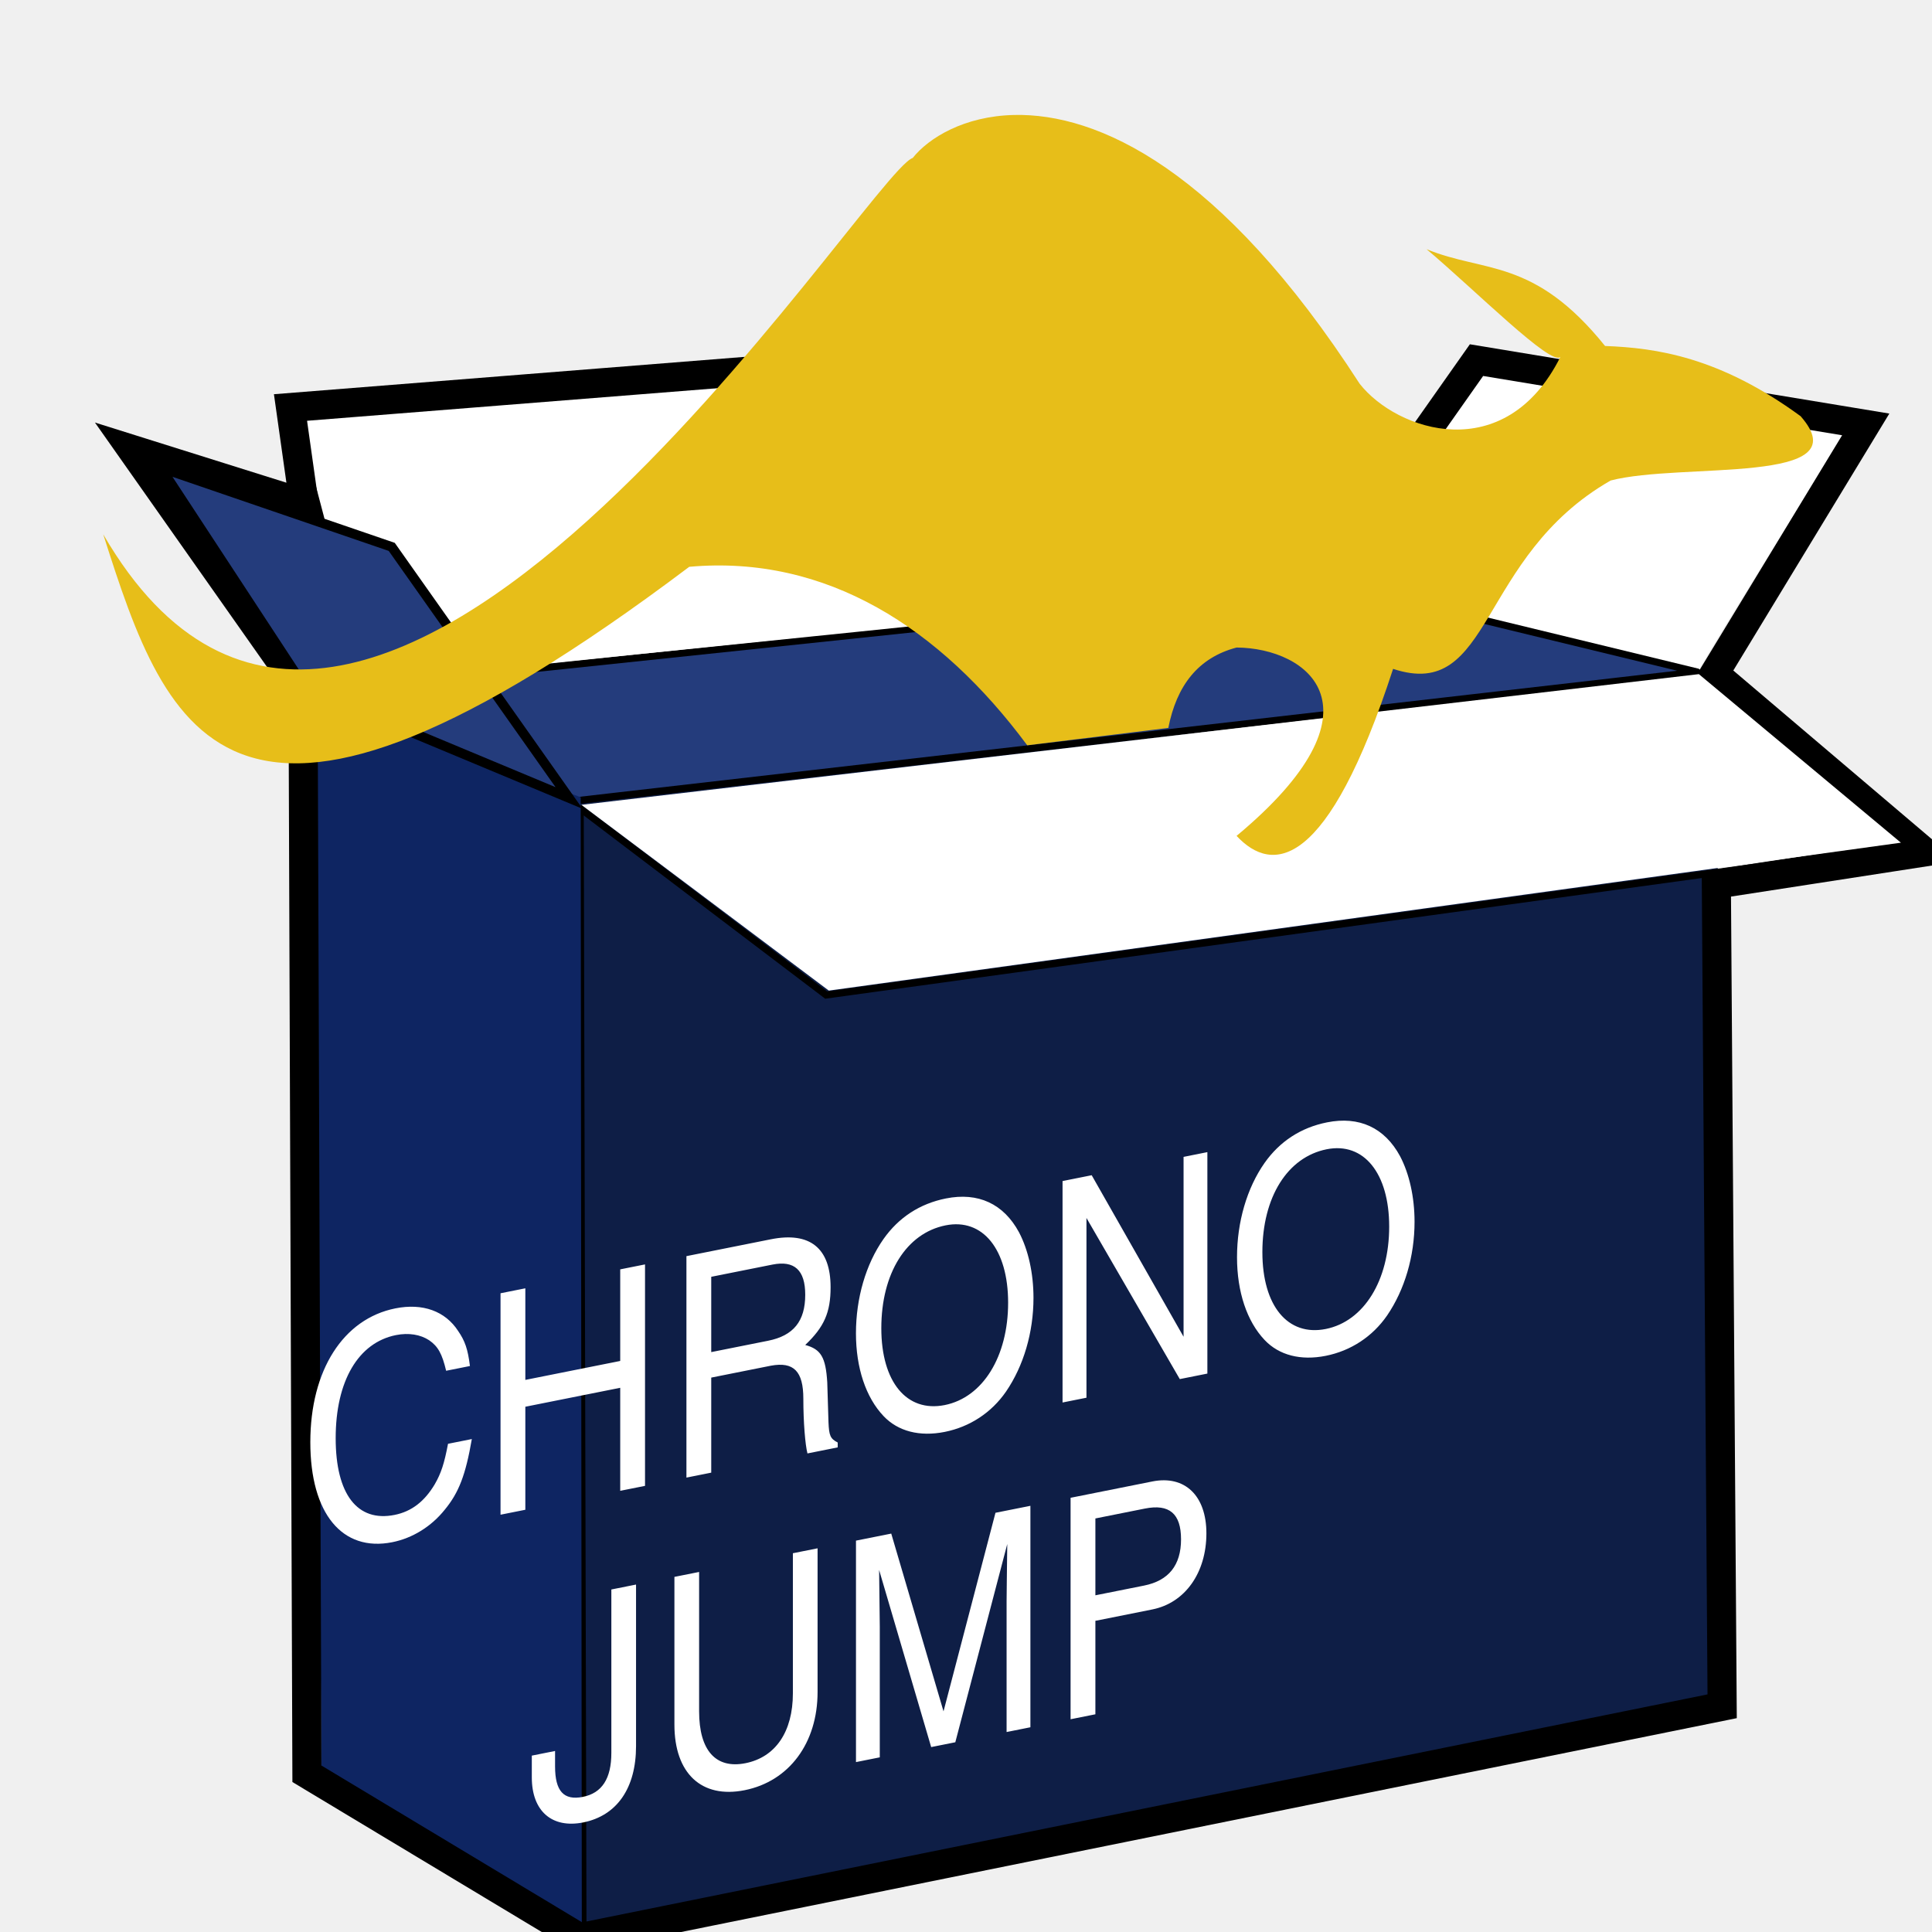
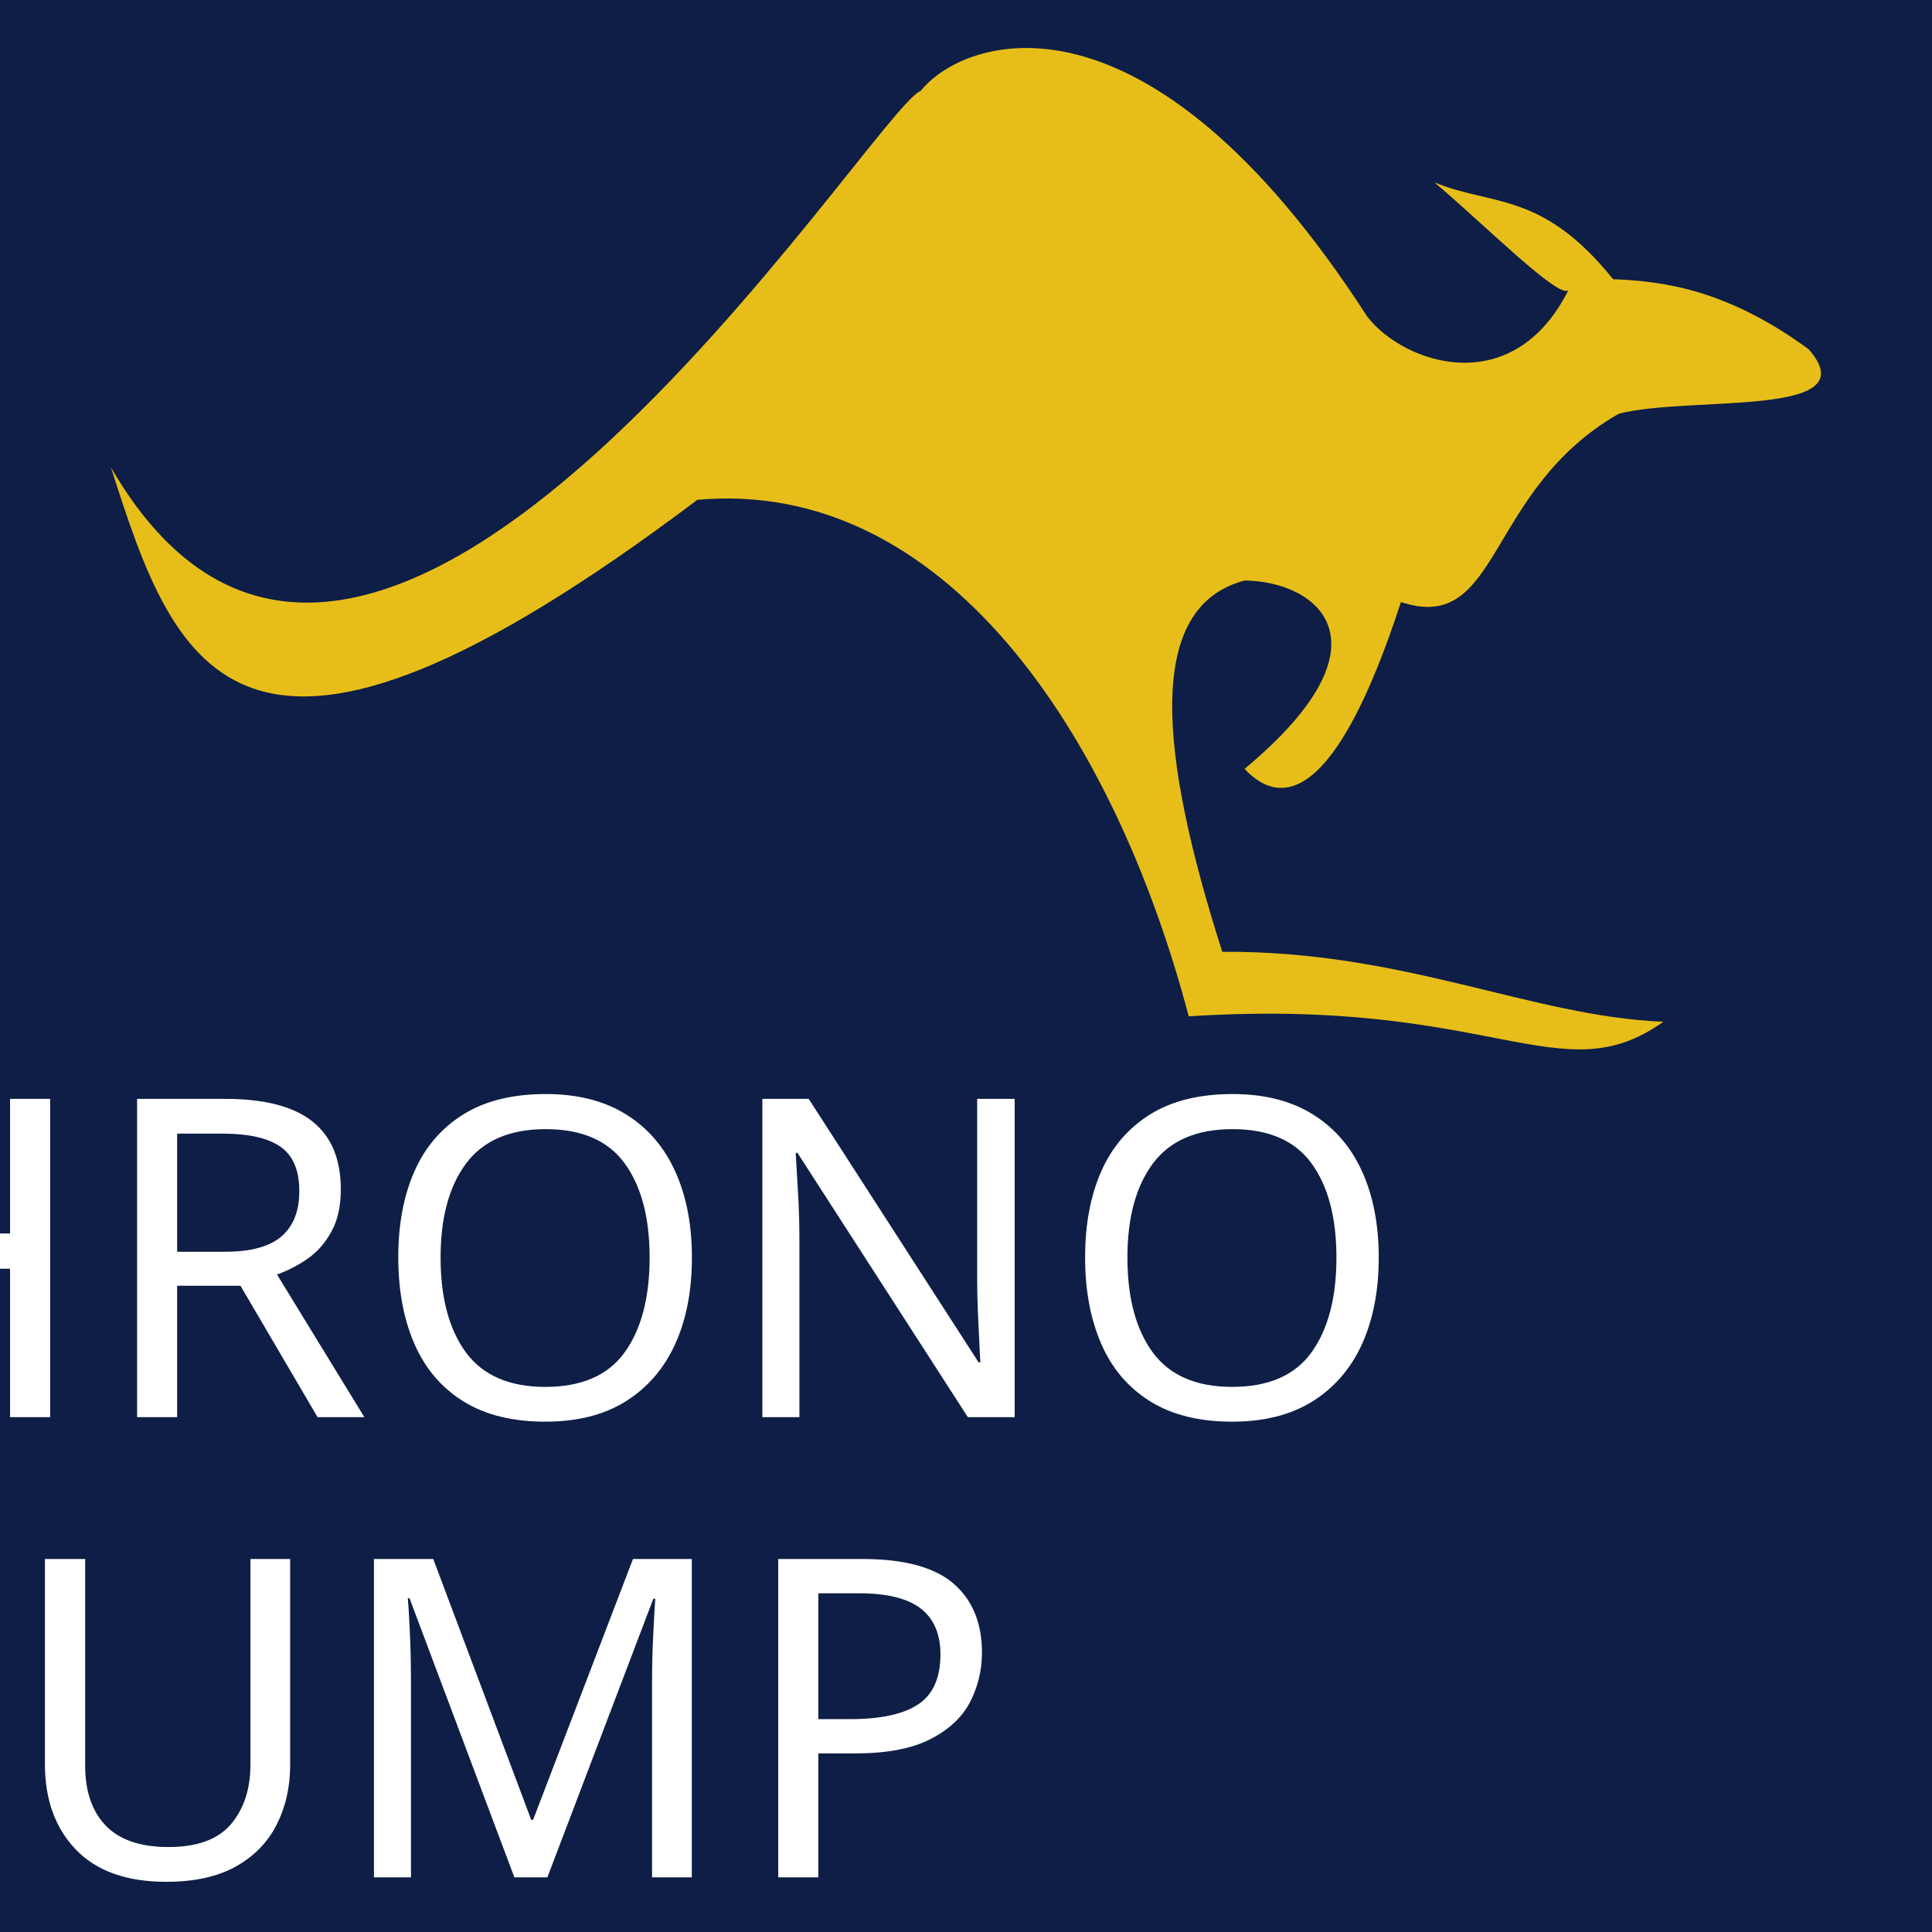
<svg xmlns="http://www.w3.org/2000/svg" width="184" height="184" id="svg3480" version="1.1">
  <defs id="defs3482" />
  <g id="capa1" transform="translate(-282.2857,-666.0765)">
-     <path style="fill:#243c7c;fill-opacity:1;stroke:none" d="m 409.451,721.536 c 1.571,0.983 32.952,8.417 32.952,8.417 l -32.909,3.911 z" id="path4053" />
-     <path style="fill:#243c7c;fill-opacity:1;stroke:none" d="m 337.265,743.384 72.023,-9.545 0.042,-12.031 -89.345,9.564 z" id="path4051" />
-     <path style="fill:#0e1e46;fill-opacity:1;stroke:none" d="m 337.599,850.713 0,-108.393 106.435,-11.693 1.881,18.514 0.376,79.704 z" id="path3259" />
-     <path id="Unnamed #3" d="m 337.809,850.304 c 0,0 -0.264,-107.551 -0.264,-107.551" style="fill:none;stroke:#000000;stroke-width:0.67" />
-     <path id="Unnamed #2" d="m 409.348,721.824 c 0,0 0,12.026 0,12.026" style="fill:none;stroke:#000000;stroke-width:0.67" />
-     <path style="fill:#ffffff;stroke:none" d="m 444.052,729.975 c 1.012,-2.193 14.001,-22.603 14.001,-22.603 l -34.917,-6.579 c 0,0 -14.394,20.64 -13.55,20.809 0.843,0.169 34.467,8.373 34.467,8.373 z" id="path3117" />
-     <path id="Unnamed #1" d="m 336.561,742.319 c 0,0 -17.154,-23.808 -17.154,-23.808 0,0 -22.572,-8.34 -22.572,-8.34 0,0 15.136,22.044 15.136,22.044 0,0 24.59,10.104 24.59,10.104 0,0 24.407,18.523 24.407,18.523 0,0 102.861,-14.163 102.861,-14.163 0,0 -19.914,-16.607 -19.914,-16.607 0,0 -34.404,-8.346 -34.404,-8.346 0,0 -81.478,8.573 -81.478,8.573 0,0 8.625,12.094 8.625,12.094 0,0 107.258,-12.32 107.258,-12.32" style="fill:none;stroke:#000000;stroke-width:0.67" />
-     <path style="fill:#ffffff;stroke:none" d="m 409.332,721.554 c 1.012,-2.193 -4.802,-23.652 -4.802,-23.652 l -94.161,6.703 c 0,0 6.578,26.058 7.421,26.226 0.843,0.169 91.542,-9.278 91.542,-9.278 z" id="path3117-6" />
-     <path style="fill:#0e2562;fill-opacity:1;stroke:none" d="m 312.878,834.734 -0.563,-102.845 c 25.921,10.111 -8.145,-2.49 25.275,10.118 l 0.107,108.106 z" id="path3259-1" />
-     <path id="Unnamed" d="m 311.149,713.998 -16.332,-5.131 16.332,23.195 0.367,102.946 25.963,15.615 108.821,-22.044 -0.551,-78.3 19.819,-3.062 -20.003,-16.992 14.409,-23.728 -37.069,-6.123 -12.921,18.344 -5.525,-21.333 -94.507,7.501 1.285,9.112" style="fill:none;stroke:#000000;stroke-width:2.771;stroke-miterlimit:4;stroke-dasharray:none" />
-     <path style="fill:#ffffff;stroke:none" d="m 337.658,742.729 23.563,17.69 102.104,-14.087 -19.243,-16.052 z" id="path4047" />
-     <path style="fill:#243c7c;fill-opacity:1;stroke:#000000;stroke-width:0.913px;stroke-linecap:butt;stroke-linejoin:miter;stroke-opacity:1" d="m 311.346,731.591 -13.745,-20.966 21.992,7.535 16.887,23.915 z" id="path4049" />
-     <path style="fill:#000000;stroke:none" d="m 312.317,712.171 0.932,3.535 -4.266,-1.157 z" id="path3921" />
-     <path style="fill:#e7be19;fill-opacity:1;stroke:none" d="m 378.867,677.026 c -4.755,0.107 -8.137,2.184 -9.656,4.094 -4.402,1.525 -52.351,78.52 -77.094,35.844 6.159,19.346 12.101,36.013 55.812,3.094 13.065,-1.171 23.914,5.838 32.188,17 l 13.438,-1.656 c 0.786,-4.012 2.821,-6.686 6.5,-7.656 6.813,0.045 14.548,5.823 0,17.938 3.439,3.69 8.681,3.22 14.906,-15.906 9.54,3.157 7.955,-10.626 20.719,-17.938 6.768,-1.764 23.897,0.484 18.094,-6.125 -7.715,-5.644 -13.744,-6.505 -18.625,-6.688 -6.784,-8.427 -11.493,-6.944 -17,-9.219 4.624,3.891 11.916,11.228 12.75,10.25 -5.267,10.523 -15.577,7.087 -19.125,2.562 -13.234,-20.516 -24.982,-25.772 -32.906,-25.594 z" id="path3623-5-9-4-0-7-5" />
-     <rect style="fill:#0e1e46;fill-opacity:1;stroke:none" id="rect3495-5-0" width="184" height="184" x="781.491" y="657.482" />
-     <path style="fill:#e7be19;fill-opacity:1;stroke:none" d="m 792.064,702.009 c 24.743,42.676 72.711,-34.344 77.114,-35.869 4.052,-5.093 21.371,-11.305 42.545,21.522 3.548,4.525 13.879,7.961 19.145,-2.562 -0.834,0.978 -8.139,-6.357 -12.764,-10.248 5.507,2.275 10.234,0.796 17.018,9.224 4.881,0.183 10.899,1.018 18.614,6.661 5.803,6.609 -11.313,4.385 -18.082,6.149 -12.764,7.312 -11.201,21.092 -20.741,17.935 -6.225,19.126 -11.452,19.575 -14.891,15.885 14.548,-12.115 6.813,-17.889 0,-17.935 -9.53,2.514 -8.136,16.51 -2.127,35.357 17.373,-0.111 29.427,6.161 42.014,6.661 -9.837,7.003 -16.209,-2.391 -45.205,-0.512 -7.209,-27.273 -23.437,-51.287 -46.8,-49.192 -43.712,32.919 -49.682,16.271 -55.841,-3.075 z" id="path3623-5-9-4-0" />
-     <g id="g3182-0" transform="matrix(0.9769898,0,0,0.9769898,498.6069,-25.48443)">
-       <text id="text2985-7-8-9-6-2-8-5-7-4-5-8-4-9-3-2-5-2-6-0-3-4-3-6-6-4-3-9-1-8-0-3-2-8-1-1" y="821.378" x="386.111" style="font-size:43.448px;font-style:normal;font-weight:normal;text-align:center;line-height:125%;letter-spacing:0px;word-spacing:0px;text-anchor:middle;fill:#ffffff;fill-opacity:1;stroke:none;font-family:Sans" xml:space="preserve">
-         <tspan id="tspan3157-7" style="font-style:normal;font-variant:normal;font-weight:500;font-stretch:normal;text-align:center;text-anchor:middle;fill:#ffffff;fill-opacity:1;font-family:Ubuntu;-inkscape-font-specification:Ubuntu Medium" y="821.378" x="386.111">CHRONO</tspan>
-       </text>
-       <text id="text2985-7-8-9-6-2-8-5-7-4-5-8-4-9-3-2-5-2-6-0-3-4-3-6-6-4-3-9-1-8-0-3-2-8-1-4-1" y="866.236" x="386.111" style="font-size:43.448px;font-style:normal;font-weight:normal;text-align:center;line-height:125%;letter-spacing:0px;word-spacing:0px;text-anchor:middle;fill:#ffffff;fill-opacity:1;stroke:none;font-family:Sans" xml:space="preserve">
-         <tspan id="tspan3157-9-5" style="font-style:normal;font-variant:normal;font-weight:500;font-stretch:normal;text-align:center;text-anchor:middle;fill:#ffffff;fill-opacity:1;font-family:Ubuntu;-inkscape-font-specification:Ubuntu Medium" y="866.236" x="386.111">JUMP</tspan>
-       </text>
+     <g id="g3188" transform="translate(-11.88482,-75.38008)">
+       <rect y="741.457" x="294.171" height="184" width="184" id="rect3495-5-0" style="fill:#0e1e46;fill-opacity:1;stroke:none" />
+       <path id="path3623-5-9-4-0" d="m 304.744,785.984 c 24.743,42.676 72.711,-34.344 77.114,-35.869 4.052,-5.093 21.371,-11.305 42.545,21.522 3.548,4.525 13.879,7.961 19.145,-2.562 -0.834,0.978 -8.139,-6.357 -12.764,-10.248 5.507,2.275 10.234,0.796 17.018,9.224 4.881,0.183 10.899,1.018 18.614,6.661 5.803,6.609 -11.313,4.385 -18.082,6.149 -12.764,7.312 -11.201,21.092 -20.741,17.935 -6.225,19.126 -11.452,19.575 -14.891,15.885 14.548,-12.115 6.813,-17.889 0,-17.935 -9.53,2.514 -8.136,16.51 -2.127,35.357 17.373,-0.111 29.427,6.161 42.014,6.661 -9.837,7.003 -16.209,-2.391 -45.205,-0.512 -7.209,-27.273 -23.437,-51.287 -46.8,-49.192 -43.712,32.919 -49.682,16.271 -55.841,-3.075 z" style="fill:#e7be19;fill-opacity:1;stroke:none" />
+       <g transform="matrix(0.9769898,0,0,0.9769898,8.885884,73.94728)" id="g3182">
+         <text xml:space="preserve" style="font-size:43.448px;font-style:normal;font-weight:normal;text-align:center;line-height:125%;letter-spacing:0px;word-spacing:0px;text-anchor:middle;fill:#ffffff;fill-opacity:1;stroke:none;font-family:Sans" x="386.111" y="821.378" id="text2985-7-8-9-6-2-8-5-7-4-5-8-4-9-3-2-5-2-6-0-3-4-3-6-6-4-3-9-1-8-0-3-2-8-1">
+           <tspan x="386.111" y="821.378" style="font-style:normal;font-variant:normal;font-weight:500;font-stretch:normal;text-align:center;text-anchor:middle;fill:#ffffff;fill-opacity:1;font-family:Ubuntu;-inkscape-font-specification:Ubuntu Medium" id="tspan3157">CHRONO</tspan>
+         </text>
+         <text xml:space="preserve" style="font-size:43.448px;font-style:normal;font-weight:normal;text-align:center;line-height:125%;letter-spacing:0px;word-spacing:0px;text-anchor:middle;fill:#ffffff;fill-opacity:1;stroke:none;font-family:Sans" x="386.111" y="866.236" id="text2985-7-8-9-6-2-8-5-7-4-5-8-4-9-3-2-5-2-6-0-3-4-3-6-6-4-3-9-1-8-0-3-2-8-1-4">
+           <tspan x="386.111" y="866.236" style="font-style:normal;font-variant:normal;font-weight:500;font-stretch:normal;text-align:center;text-anchor:middle;fill:#ffffff;fill-opacity:1;font-family:Ubuntu;-inkscape-font-specification:Ubuntu Medium" id="tspan3157-9">JUMP</tspan>
+         </text>
+       </g>
    </g>
-     <g id="g3182-0-1-5" transform="matrix(0.6780046,-0.1353725,0,0.675924,129.3876,295.1911)">
-       <text id="text2985-7-8-9-6-2-8-5-7-4-5-8-4-9-3-2-5-2-6-0-3-4-3-6-6-4-3-9-1-8-0-3-2-8-1-1-1-0" y="821.378" x="386.111" style="font-size:43.448px;font-style:normal;font-weight:normal;text-align:center;line-height:125%;letter-spacing:0px;word-spacing:0px;text-anchor:middle;fill:#ffffff;fill-opacity:1;stroke:none;font-family:Sans" xml:space="preserve">
-         <tspan id="tspan3157-7-1-3" style="font-style:normal;font-variant:normal;font-weight:normal;font-stretch:condensed;text-align:center;text-anchor:middle;fill:#ffffff;fill-opacity:1;font-family:Liberation Sans Narrow;-inkscape-font-specification:Liberation Sans Narrow Condensed" y="821.378" x="386.111">CHRONO</tspan>
-       </text>
-       <text id="text2985-7-8-9-6-2-8-5-7-4-5-8-4-9-3-2-5-2-6-0-3-4-3-6-6-4-3-9-1-8-0-3-2-8-1-4-1-9-3" y="866.236" x="386.111" style="font-size:43.448px;font-style:normal;font-variant:normal;font-weight:normal;font-stretch:normal;text-align:center;line-height:125%;letter-spacing:0px;word-spacing:0px;text-anchor:middle;fill:#ffffff;fill-opacity:1;stroke:none;font-family:FreeSans;-inkscape-font-specification:FreeSans" xml:space="preserve">
-         <tspan id="tspan3157-9-5-3-4" style="font-style:normal;font-variant:normal;font-weight:normal;font-stretch:condensed;text-align:center;text-anchor:middle;fill:#ffffff;fill-opacity:1;font-family:Liberation Sans Narrow;-inkscape-font-specification:Liberation Sans Narrow Condensed" y="866.236" x="386.111">JUMP</tspan>
-       </text>
-     </g>
-     <rect style="fill:#aaeeff;fill-opacity:1;stroke:none" id="rect3113-0" width="236.819" height="220.876" x="-233.499" y="553.794" />
-     <g id="g3182-0-1" transform="matrix(0.5615222,-0.1135073,0,0.5615222,-319.5914,188.0294)">
-       <text id="text2985-7-8-9-6-2-8-5-7-4-5-8-4-9-3-2-5-2-6-0-3-4-3-6-6-4-3-9-1-8-0-3-2-8-1-1-1" y="821.378" x="386.111" style="font-size:43.448px;font-style:normal;font-weight:normal;text-align:center;line-height:125%;letter-spacing:0px;word-spacing:0px;text-anchor:middle;fill:#ffffff;fill-opacity:1;stroke:none;font-family:Sans" xml:space="preserve">
-         <tspan id="tspan3157-7-1" style="font-style:normal;font-variant:normal;font-weight:500;font-stretch:normal;text-align:center;text-anchor:middle;fill:#ffffff;fill-opacity:1;font-family:Ubuntu;-inkscape-font-specification:Ubuntu Medium" y="821.378" x="386.111">CHRONO</tspan>
-       </text>
-       <text id="text2985-7-8-9-6-2-8-5-7-4-5-8-4-9-3-2-5-2-6-0-3-4-3-6-6-4-3-9-1-8-0-3-2-8-1-4-1-9" y="866.236" x="386.111" style="font-size:43.448px;font-style:normal;font-weight:normal;text-align:center;line-height:125%;letter-spacing:0px;word-spacing:0px;text-anchor:middle;fill:#ffffff;fill-opacity:1;stroke:none;font-family:Sans" xml:space="preserve">
-         <tspan id="tspan3157-9-5-3" style="font-style:normal;font-variant:normal;font-weight:500;font-stretch:normal;text-align:center;text-anchor:middle;fill:#ffffff;fill-opacity:1;font-family:Ubuntu;-inkscape-font-specification:Ubuntu Medium" y="866.236" x="386.111">JUMP</tspan>
-       </text>
-     </g>
-     <g id="g3182-0-1-5-5" transform="matrix(0.6854134,0,0,0.6854134,-347.8609,105.1046)">
-       <text id="text2985-7-8-9-6-2-8-5-7-4-5-8-4-9-3-2-5-2-6-0-3-4-3-6-6-4-3-9-1-8-0-3-2-8-1-1-1-0-5" y="821.378" x="386.111" style="font-size:43.448px;font-style:normal;font-weight:normal;text-align:center;line-height:125%;letter-spacing:0px;word-spacing:0px;text-anchor:middle;fill:#ffffff;fill-opacity:1;stroke:none;font-family:Sans" xml:space="preserve">
-         <tspan id="tspan3157-7-1-3-0" style="font-style:normal;font-variant:normal;font-weight:normal;font-stretch:condensed;text-align:center;text-anchor:middle;fill:#ffffff;fill-opacity:1;font-family:Liberation Sans Narrow;-inkscape-font-specification:Liberation Sans Narrow Condensed" y="821.378" x="386.111">CHRONO</tspan>
-       </text>
-       <text id="text2985-7-8-9-6-2-8-5-7-4-5-8-4-9-3-2-5-2-6-0-3-4-3-6-6-4-3-9-1-8-0-3-2-8-1-4-1-9-3-9" y="866.236" x="386.111" style="font-size:43.448px;font-style:normal;font-variant:normal;font-weight:normal;font-stretch:normal;text-align:center;line-height:125%;letter-spacing:0px;word-spacing:0px;text-anchor:middle;fill:#ffffff;fill-opacity:1;stroke:none;font-family:FreeSans;-inkscape-font-specification:FreeSans" xml:space="preserve">
-         <tspan id="tspan3157-9-5-3-4-4" style="font-style:normal;font-variant:normal;font-weight:normal;font-stretch:condensed;text-align:center;text-anchor:middle;fill:#ffffff;fill-opacity:1;font-family:Liberation Sans Narrow;-inkscape-font-specification:Liberation Sans Narrow Condensed" y="866.236" x="386.111">JUMP</tspan>
-       </text>
-     </g>
-     <text xml:space="preserve" style="font-size:40px;font-style:normal;font-weight:normal;line-height:125%;letter-spacing:0px;word-spacing:0px;fill:#000000;fill-opacity:1;stroke:none;font-family:Sans" x="114.047" y="510.54" id="text4118">
-       <tspan id="tspan4120" x="114.047" y="510.54">chronojump_icon_install.png</tspan>
-       <tspan x="114.047" y="560.54" id="tspan4122">48x48</tspan>
-     </text>
  </g>
</svg>
